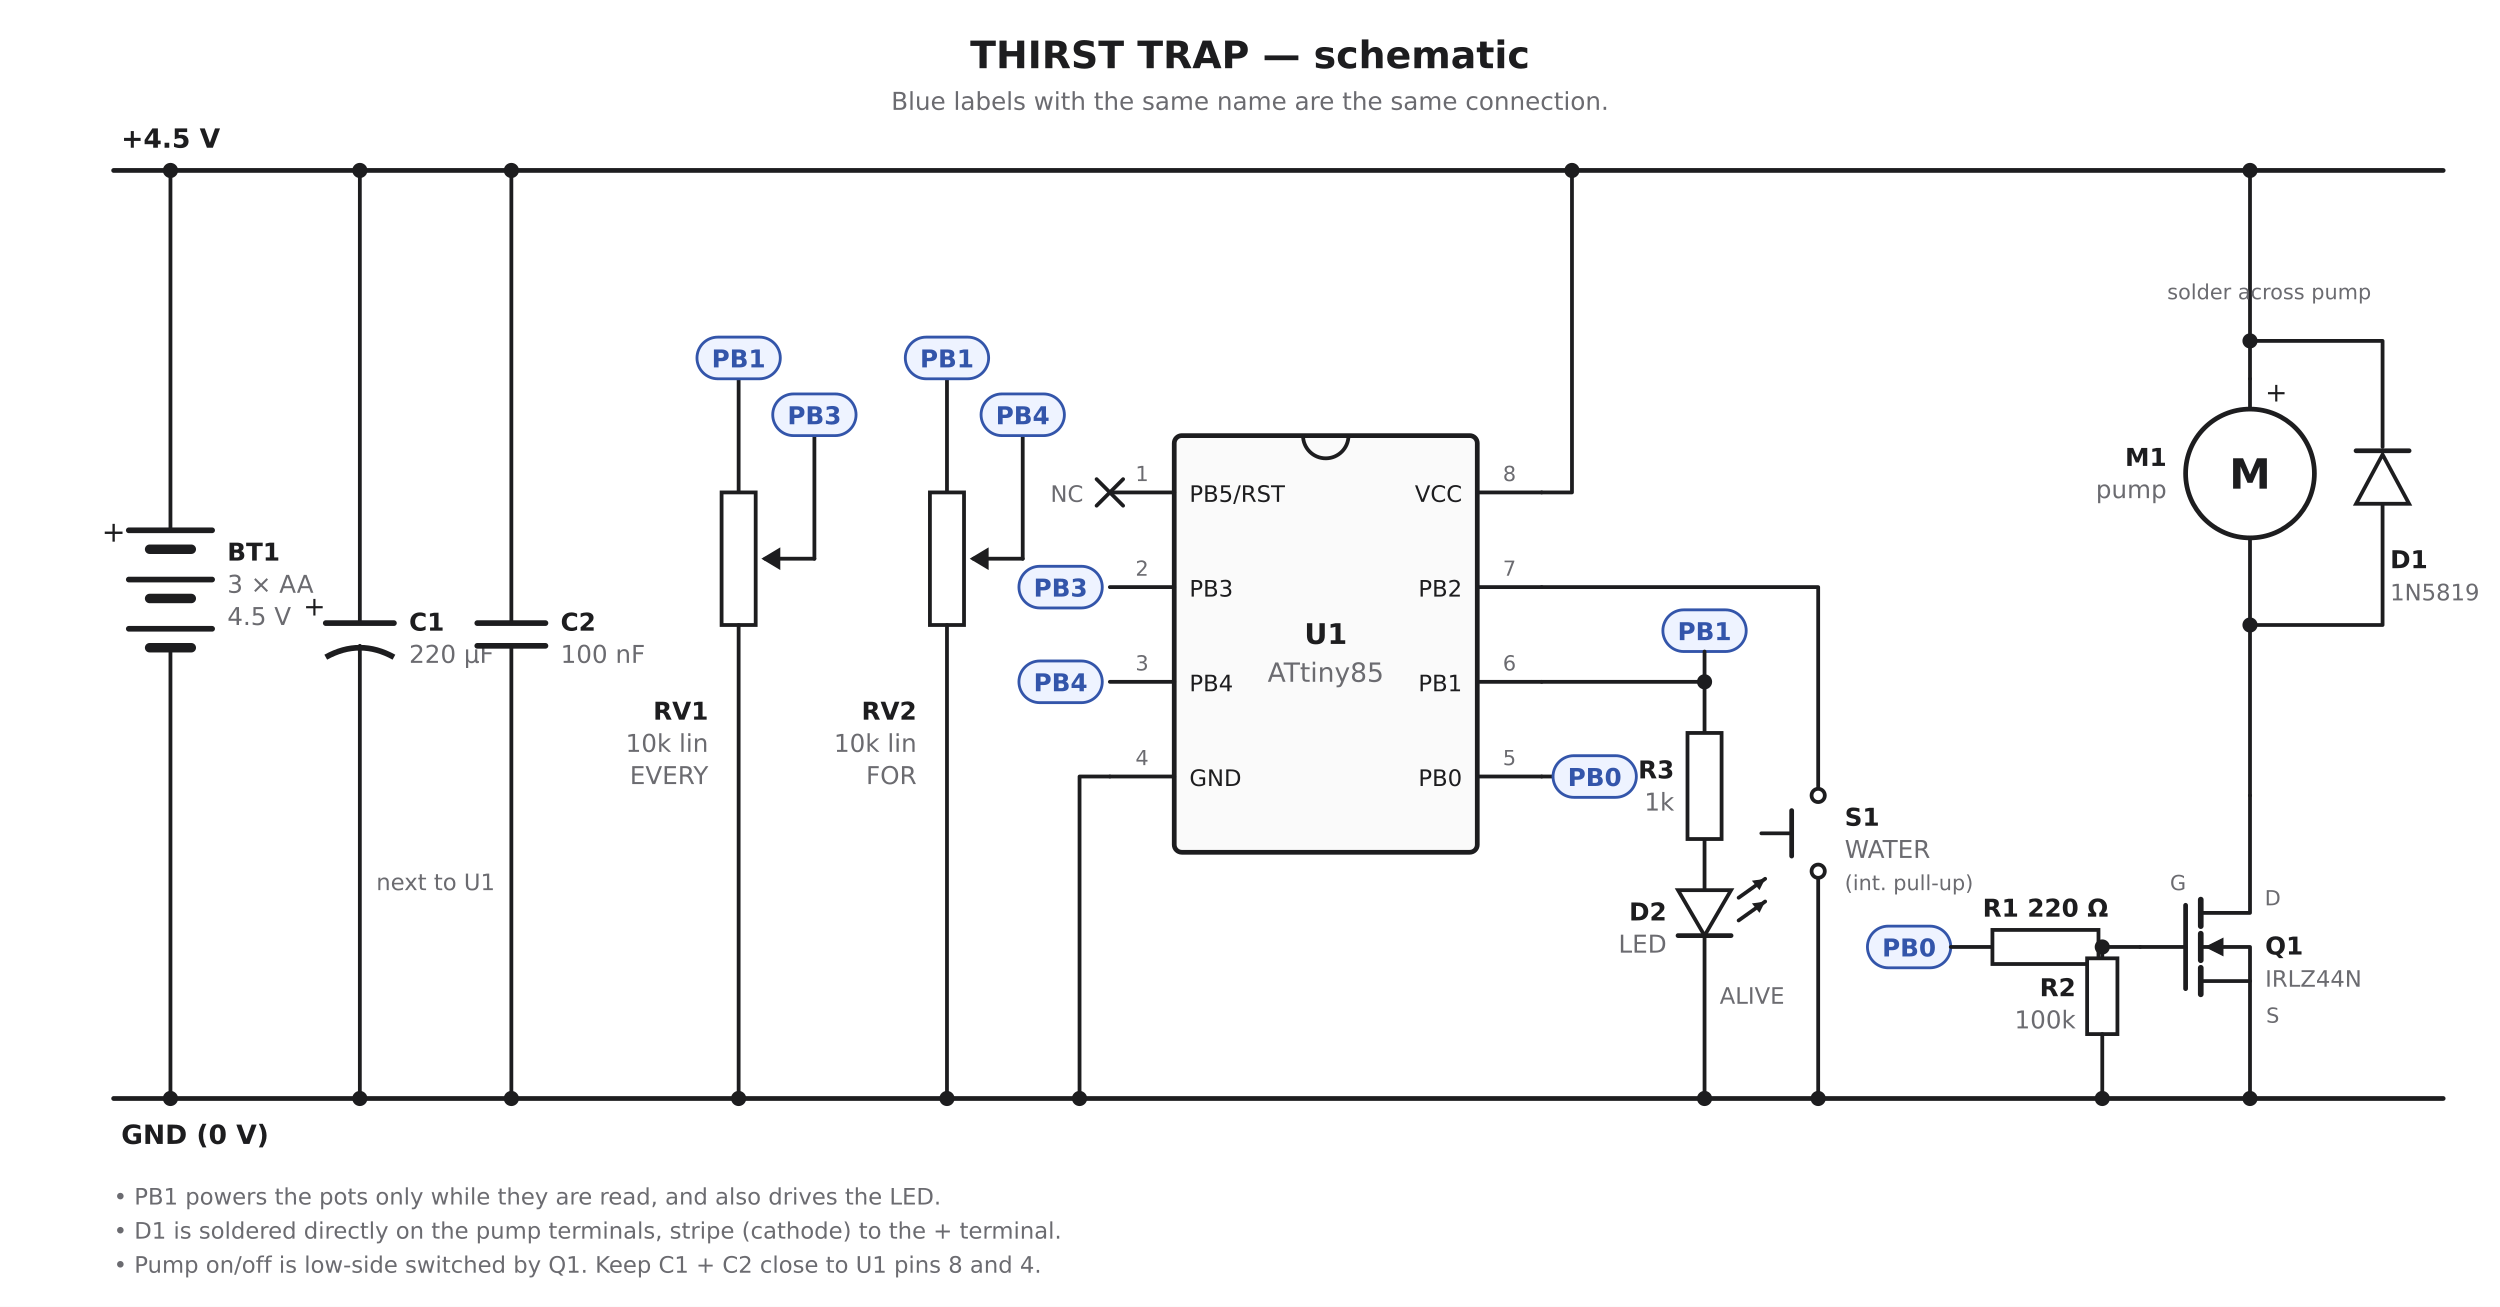
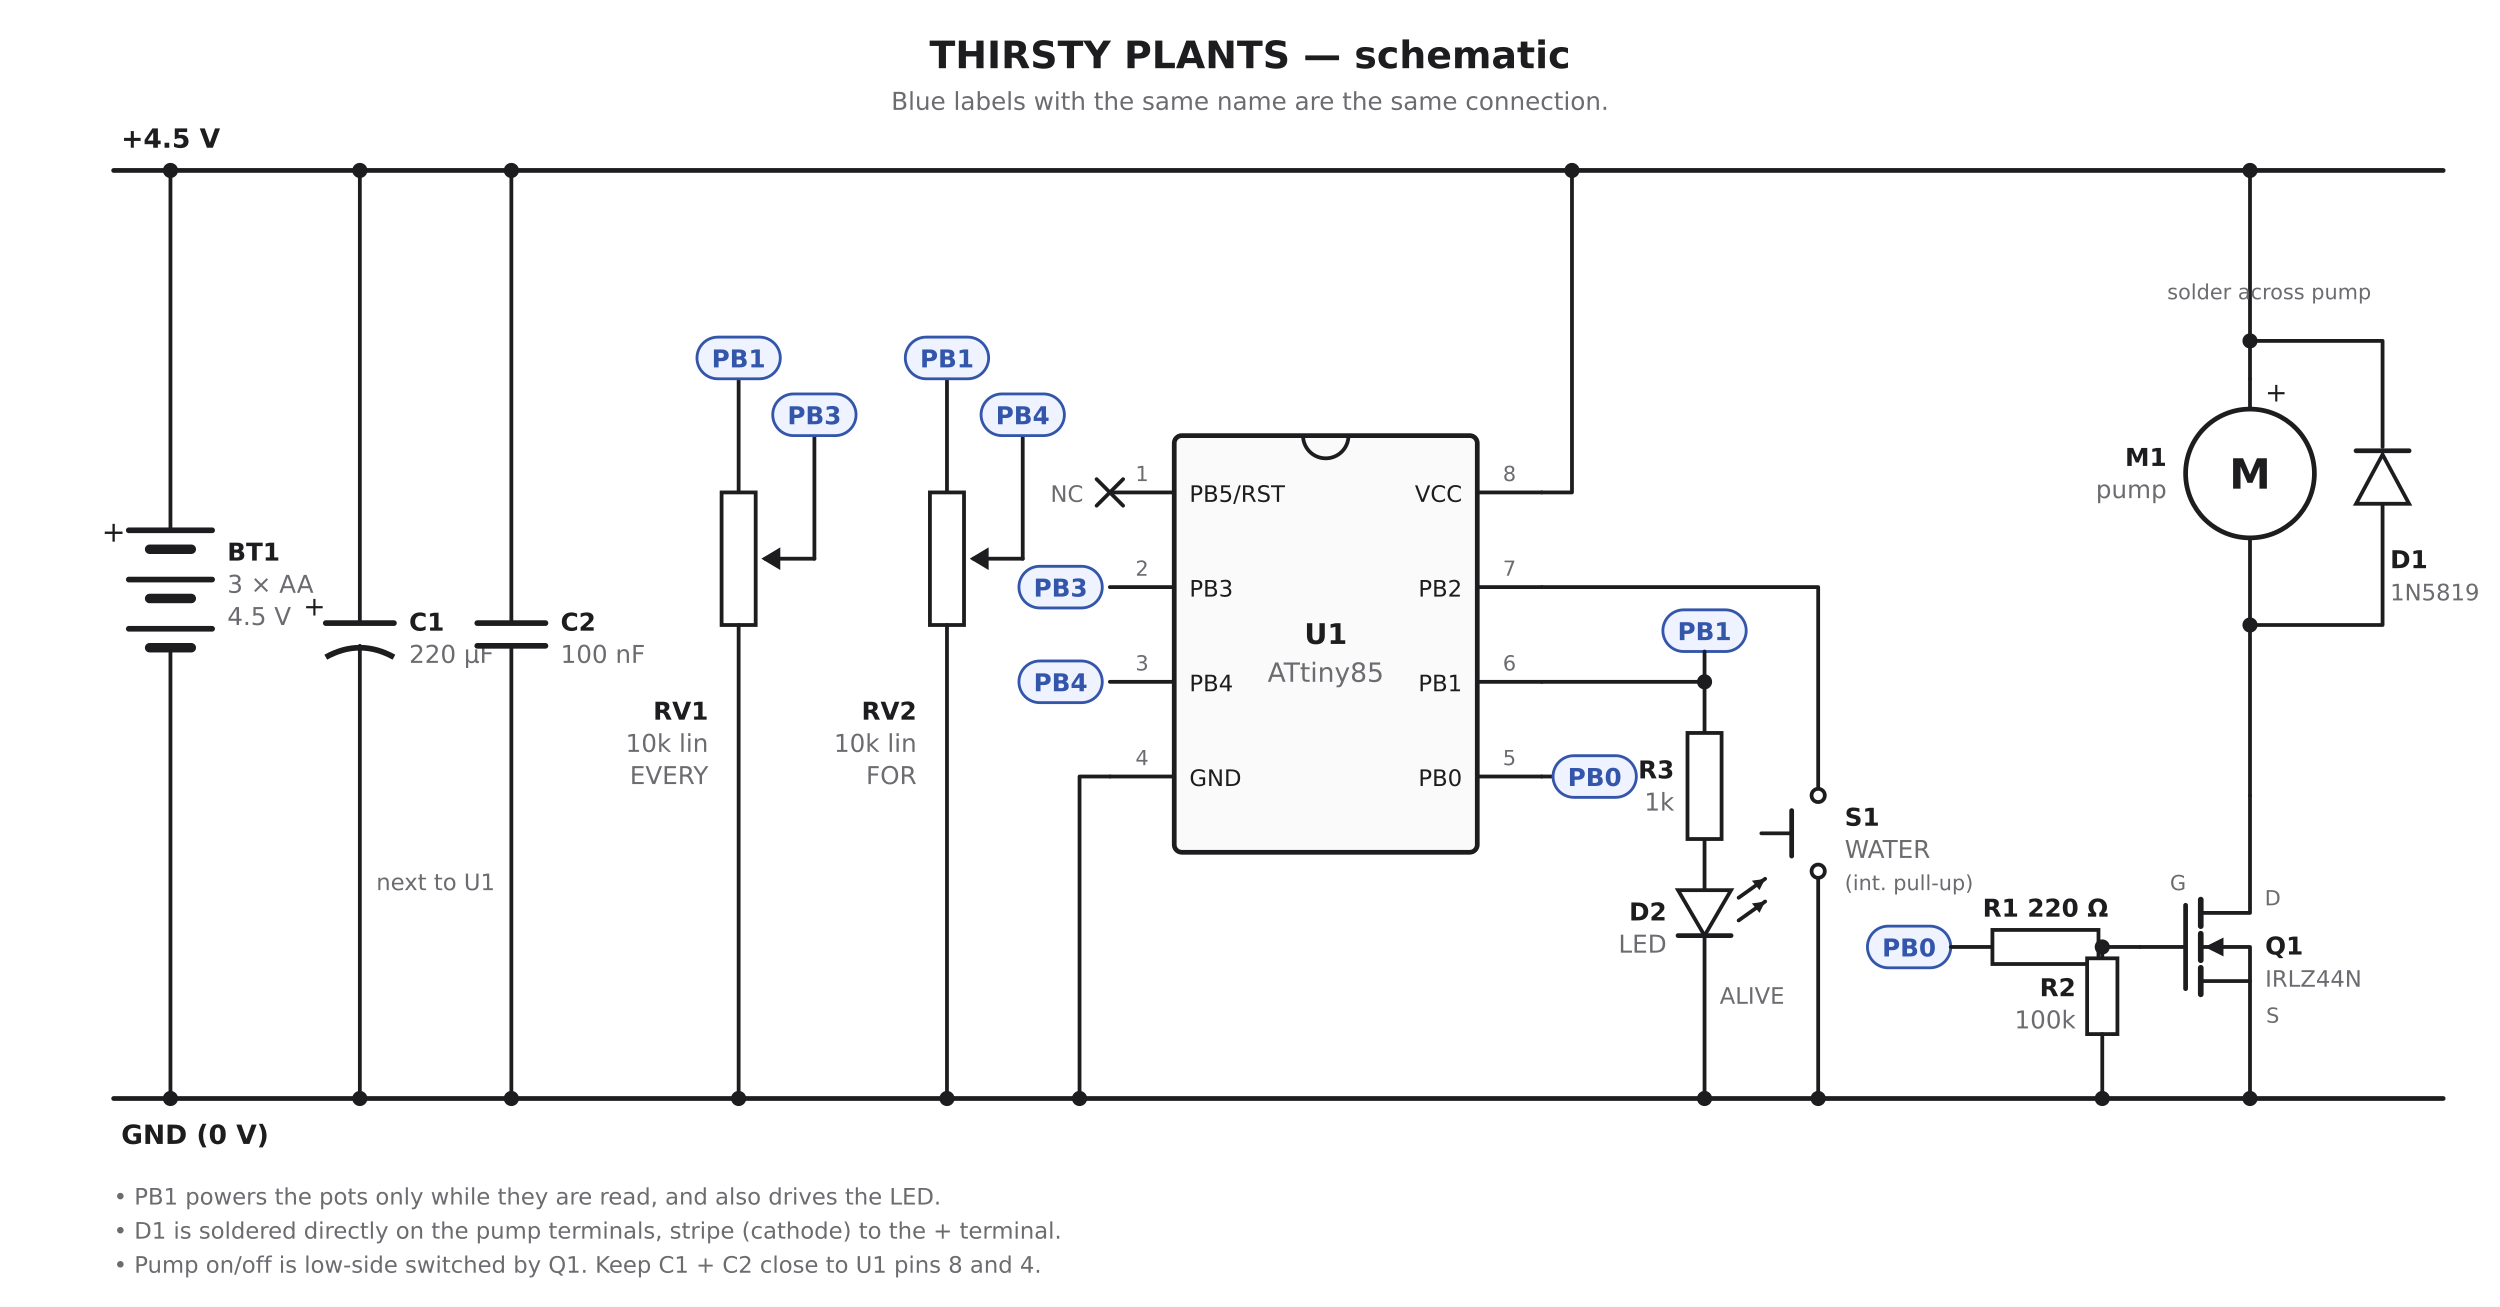
<svg xmlns="http://www.w3.org/2000/svg" viewBox="0 0 1320 690" width="1320" height="690">
  <rect width="100%" height="100%" fill="#ffffff" />
  <polyline points="60,90 1290,90" fill="none" stroke="#1d1d1f" stroke-width="2.5" stroke-linejoin="round" stroke-linecap="round" />
  <polyline points="60,580 1290,580" fill="none" stroke="#1d1d1f" stroke-width="2.5" stroke-linejoin="round" stroke-linecap="round" />
  <text x="64" y="78" font-family="DejaVu Sans, Helvetica, Arial, sans-serif" font-size="14" fill="#1d1d1f" text-anchor="start" font-weight="bold">+4.5 V</text>
  <text x="64" y="604" font-family="DejaVu Sans, Helvetica, Arial, sans-serif" font-size="14" fill="#1d1d1f" text-anchor="start" font-weight="bold">GND (0 V)</text>
  <polyline points="90,90 90,280" fill="none" stroke="#1d1d1f" stroke-width="2" stroke-linejoin="round" stroke-linecap="round" />
  <polyline points="68,280 112,280" fill="none" stroke="#1d1d1f" stroke-width="3" stroke-linejoin="round" stroke-linecap="round" />
  <polyline points="79,290 101,290" fill="none" stroke="#1d1d1f" stroke-width="5" stroke-linejoin="round" stroke-linecap="round" />
  <polyline points="68,306 112,306" fill="none" stroke="#1d1d1f" stroke-width="3" stroke-linejoin="round" stroke-linecap="round" />
  <polyline points="79,316 101,316" fill="none" stroke="#1d1d1f" stroke-width="5" stroke-linejoin="round" stroke-linecap="round" />
  <polyline points="68,332 112,332" fill="none" stroke="#1d1d1f" stroke-width="3" stroke-linejoin="round" stroke-linecap="round" />
  <polyline points="79,342 101,342" fill="none" stroke="#1d1d1f" stroke-width="5" stroke-linejoin="round" stroke-linecap="round" />
  <polyline points="90,342 90,580" fill="none" stroke="#1d1d1f" stroke-width="2" stroke-linejoin="round" stroke-linecap="round" />
  <circle cx="90" cy="90" r="4" fill="#1d1d1f" />
  <circle cx="90" cy="580" r="4" fill="#1d1d1f" />
  <text x="120" y="296" font-family="DejaVu Sans, Helvetica, Arial, sans-serif" font-size="13" fill="#1d1d1f" text-anchor="start" font-weight="bold">BT1</text>
  <text x="120" y="313" font-family="DejaVu Sans, Helvetica, Arial, sans-serif" font-size="13" fill="#6b6b70" text-anchor="start" font-weight="normal">3 × AA</text>
  <text x="120" y="330" font-family="DejaVu Sans, Helvetica, Arial, sans-serif" font-size="13" fill="#6b6b70" text-anchor="start" font-weight="normal">4.5 V</text>
  <text x="60" y="286" font-family="DejaVu Sans, Helvetica, Arial, sans-serif" font-size="15" fill="#1d1d1f" text-anchor="middle" font-weight="normal">+</text>
  <polyline points="190,90 190,329.0" fill="none" stroke="#1d1d1f" stroke-width="2" stroke-linejoin="round" stroke-linecap="round" />
  <polyline points="190,341.0 190,580" fill="none" stroke="#1d1d1f" stroke-width="2" stroke-linejoin="round" stroke-linecap="round" />
  <polyline points="172,329.0 208,329.0" fill="none" stroke="#1d1d1f" stroke-width="3" stroke-linejoin="round" stroke-linecap="round" />
  <path d="M172,347.0 Q190,337.0 208,347.0" fill="none" stroke="#1d1d1f" stroke-width="3" />
  <text x="166" y="325.0" font-family="DejaVu Sans, Helvetica, Arial, sans-serif" font-size="14" fill="#1d1d1f" text-anchor="middle" font-weight="normal">+</text>
  <text x="216" y="333.0" font-family="DejaVu Sans, Helvetica, Arial, sans-serif" font-size="13" fill="#1d1d1f" text-anchor="start" font-weight="bold">C1</text>
  <text x="216" y="350.0" font-family="DejaVu Sans, Helvetica, Arial, sans-serif" font-size="13" fill="#6b6b70" text-anchor="start" font-weight="normal">220 µF</text>
  <circle cx="190" cy="90" r="4" fill="#1d1d1f" />
  <circle cx="190" cy="580" r="4" fill="#1d1d1f" />
  <polyline points="270,90 270,329.0" fill="none" stroke="#1d1d1f" stroke-width="2" stroke-linejoin="round" stroke-linecap="round" />
  <polyline points="270,341.0 270,580" fill="none" stroke="#1d1d1f" stroke-width="2" stroke-linejoin="round" stroke-linecap="round" />
  <polyline points="252,329.0 288,329.0" fill="none" stroke="#1d1d1f" stroke-width="3" stroke-linejoin="round" stroke-linecap="round" />
  <polyline points="252,341.0 288,341.0" fill="none" stroke="#1d1d1f" stroke-width="3" stroke-linejoin="round" stroke-linecap="round" />
  <text x="296" y="333.0" font-family="DejaVu Sans, Helvetica, Arial, sans-serif" font-size="13" fill="#1d1d1f" text-anchor="start" font-weight="bold">C2</text>
  <text x="296" y="350.0" font-family="DejaVu Sans, Helvetica, Arial, sans-serif" font-size="13" fill="#6b6b70" text-anchor="start" font-weight="normal">100 nF</text>
  <circle cx="270" cy="90" r="4" fill="#1d1d1f" />
  <circle cx="270" cy="580" r="4" fill="#1d1d1f" />
  <text x="230" y="470" font-family="DejaVu Sans, Helvetica, Arial, sans-serif" font-size="12" fill="#6b6b70" text-anchor="middle" font-weight="normal">next to U1</text>
  <polyline points="390,200 390,260" fill="none" stroke="#1d1d1f" stroke-width="2" stroke-linejoin="round" stroke-linecap="round" />
  <rect x="381" y="260" width="18" height="70" fill="#ffffff" stroke="#1d1d1f" stroke-width="2" />
  <polyline points="390,330 390,580" fill="none" stroke="#1d1d1f" stroke-width="2" stroke-linejoin="round" stroke-linecap="round" />
  <circle cx="390" cy="580" r="4" fill="#1d1d1f" />
  <polyline points="430,295 404,295" fill="none" stroke="#1d1d1f" stroke-width="2" stroke-linejoin="round" stroke-linecap="round" />
  <path d="M402,295 l10,-6 l0,12 z" fill="#1d1d1f" />
  <polyline points="430,295 430,230" fill="none" stroke="#1d1d1f" stroke-width="2" stroke-linejoin="round" stroke-linecap="round" />
  <rect x="408" y="208" width="44" height="22" rx="11" fill="#eef3ff" stroke="#3355aa" stroke-width="1.5" />
  <text x="430" y="224" font-family="DejaVu Sans, Helvetica, Arial, sans-serif" font-size="13" fill="#3355aa" text-anchor="middle" font-weight="bold">PB3</text>
  <rect x="368" y="178" width="44" height="22" rx="11" fill="#eef3ff" stroke="#3355aa" stroke-width="1.5" />
  <text x="390" y="194" font-family="DejaVu Sans, Helvetica, Arial, sans-serif" font-size="13" fill="#3355aa" text-anchor="middle" font-weight="bold">PB1</text>
  <text x="374" y="380" font-family="DejaVu Sans, Helvetica, Arial, sans-serif" font-size="13" fill="#1d1d1f" text-anchor="end" font-weight="bold">RV1</text>
  <text x="374" y="397" font-family="DejaVu Sans, Helvetica, Arial, sans-serif" font-size="13" fill="#6b6b70" text-anchor="end" font-weight="normal">10k lin</text>
  <text x="374" y="414" font-family="DejaVu Sans, Helvetica, Arial, sans-serif" font-size="13" fill="#6b6b70" text-anchor="end" font-weight="normal">EVERY</text>
  <polyline points="500,200 500,260" fill="none" stroke="#1d1d1f" stroke-width="2" stroke-linejoin="round" stroke-linecap="round" />
  <rect x="491" y="260" width="18" height="70" fill="#ffffff" stroke="#1d1d1f" stroke-width="2" />
  <polyline points="500,330 500,580" fill="none" stroke="#1d1d1f" stroke-width="2" stroke-linejoin="round" stroke-linecap="round" />
  <circle cx="500" cy="580" r="4" fill="#1d1d1f" />
  <polyline points="540,295 514,295" fill="none" stroke="#1d1d1f" stroke-width="2" stroke-linejoin="round" stroke-linecap="round" />
  <path d="M512,295 l10,-6 l0,12 z" fill="#1d1d1f" />
  <polyline points="540,295 540,230" fill="none" stroke="#1d1d1f" stroke-width="2" stroke-linejoin="round" stroke-linecap="round" />
  <rect x="518" y="208" width="44" height="22" rx="11" fill="#eef3ff" stroke="#3355aa" stroke-width="1.5" />
  <text x="540" y="224" font-family="DejaVu Sans, Helvetica, Arial, sans-serif" font-size="13" fill="#3355aa" text-anchor="middle" font-weight="bold">PB4</text>
  <rect x="478" y="178" width="44" height="22" rx="11" fill="#eef3ff" stroke="#3355aa" stroke-width="1.5" />
  <text x="500" y="194" font-family="DejaVu Sans, Helvetica, Arial, sans-serif" font-size="13" fill="#3355aa" text-anchor="middle" font-weight="bold">PB1</text>
  <text x="484" y="380" font-family="DejaVu Sans, Helvetica, Arial, sans-serif" font-size="13" fill="#1d1d1f" text-anchor="end" font-weight="bold">RV2</text>
  <text x="484" y="397" font-family="DejaVu Sans, Helvetica, Arial, sans-serif" font-size="13" fill="#6b6b70" text-anchor="end" font-weight="normal">10k lin</text>
  <text x="484" y="414" font-family="DejaVu Sans, Helvetica, Arial, sans-serif" font-size="13" fill="#6b6b70" text-anchor="end" font-weight="normal">FOR</text>
  <rect x="620" y="230" width="160" height="220" fill="#fafafa" stroke="#1d1d1f" stroke-width="2.5" rx="4" />
  <path d="M688.0,230 a12,12 0 0,0 24,0" fill="none" stroke="#1d1d1f" stroke-width="2" />
  <text x="700.0" y="340" font-family="DejaVu Sans, Helvetica, Arial, sans-serif" font-size="15" fill="#1d1d1f" text-anchor="middle" font-weight="bold">U1</text>
  <text x="700.0" y="360" font-family="DejaVu Sans, Helvetica, Arial, sans-serif" font-size="14" fill="#6b6b70" text-anchor="middle" font-weight="normal">ATtiny85</text>
  <polyline points="586,260 620,260" fill="none" stroke="#1d1d1f" stroke-width="2" stroke-linejoin="round" stroke-linecap="round" />
  <text x="628" y="265" font-family="DejaVu Sans, Helvetica, Arial, sans-serif" font-size="12" fill="#1d1d1f" text-anchor="start" font-weight="normal">PB5/RST</text>
  <text x="603" y="254" font-family="DejaVu Sans, Helvetica, Arial, sans-serif" font-size="11" fill="#6b6b70" text-anchor="middle" font-weight="normal">1</text>
  <polyline points="586,310 620,310" fill="none" stroke="#1d1d1f" stroke-width="2" stroke-linejoin="round" stroke-linecap="round" />
  <text x="628" y="315" font-family="DejaVu Sans, Helvetica, Arial, sans-serif" font-size="12" fill="#1d1d1f" text-anchor="start" font-weight="normal">PB3</text>
  <text x="603" y="304" font-family="DejaVu Sans, Helvetica, Arial, sans-serif" font-size="11" fill="#6b6b70" text-anchor="middle" font-weight="normal">2</text>
  <polyline points="586,360 620,360" fill="none" stroke="#1d1d1f" stroke-width="2" stroke-linejoin="round" stroke-linecap="round" />
  <text x="628" y="365" font-family="DejaVu Sans, Helvetica, Arial, sans-serif" font-size="12" fill="#1d1d1f" text-anchor="start" font-weight="normal">PB4</text>
  <text x="603" y="354" font-family="DejaVu Sans, Helvetica, Arial, sans-serif" font-size="11" fill="#6b6b70" text-anchor="middle" font-weight="normal">3</text>
  <polyline points="586,410 620,410" fill="none" stroke="#1d1d1f" stroke-width="2" stroke-linejoin="round" stroke-linecap="round" />
  <text x="628" y="415" font-family="DejaVu Sans, Helvetica, Arial, sans-serif" font-size="12" fill="#1d1d1f" text-anchor="start" font-weight="normal">GND</text>
  <text x="603" y="404" font-family="DejaVu Sans, Helvetica, Arial, sans-serif" font-size="11" fill="#6b6b70" text-anchor="middle" font-weight="normal">4</text>
  <polyline points="780,260 814,260" fill="none" stroke="#1d1d1f" stroke-width="2" stroke-linejoin="round" stroke-linecap="round" />
  <text x="772" y="265" font-family="DejaVu Sans, Helvetica, Arial, sans-serif" font-size="12" fill="#1d1d1f" text-anchor="end" font-weight="normal">VCC</text>
  <text x="797" y="254" font-family="DejaVu Sans, Helvetica, Arial, sans-serif" font-size="11" fill="#6b6b70" text-anchor="middle" font-weight="normal">8</text>
  <polyline points="780,310 814,310" fill="none" stroke="#1d1d1f" stroke-width="2" stroke-linejoin="round" stroke-linecap="round" />
  <text x="772" y="315" font-family="DejaVu Sans, Helvetica, Arial, sans-serif" font-size="12" fill="#1d1d1f" text-anchor="end" font-weight="normal">PB2</text>
  <text x="797" y="304" font-family="DejaVu Sans, Helvetica, Arial, sans-serif" font-size="11" fill="#6b6b70" text-anchor="middle" font-weight="normal">7</text>
  <polyline points="780,360 814,360" fill="none" stroke="#1d1d1f" stroke-width="2" stroke-linejoin="round" stroke-linecap="round" />
  <text x="772" y="365" font-family="DejaVu Sans, Helvetica, Arial, sans-serif" font-size="12" fill="#1d1d1f" text-anchor="end" font-weight="normal">PB1</text>
  <text x="797" y="354" font-family="DejaVu Sans, Helvetica, Arial, sans-serif" font-size="11" fill="#6b6b70" text-anchor="middle" font-weight="normal">6</text>
  <polyline points="780,410 814,410" fill="none" stroke="#1d1d1f" stroke-width="2" stroke-linejoin="round" stroke-linecap="round" />
  <text x="772" y="415" font-family="DejaVu Sans, Helvetica, Arial, sans-serif" font-size="12" fill="#1d1d1f" text-anchor="end" font-weight="normal">PB0</text>
  <text x="797" y="404" font-family="DejaVu Sans, Helvetica, Arial, sans-serif" font-size="11" fill="#6b6b70" text-anchor="middle" font-weight="normal">5</text>
  <polyline points="579,253 593,267" fill="none" stroke="#1d1d1f" stroke-width="2" stroke-linejoin="round" stroke-linecap="round" />
  <polyline points="579,267 593,253" fill="none" stroke="#1d1d1f" stroke-width="2" stroke-linejoin="round" stroke-linecap="round" />
  <text x="572" y="265" font-family="DejaVu Sans, Helvetica, Arial, sans-serif" font-size="12" fill="#6b6b70" text-anchor="end" font-weight="normal">NC</text>
  <rect x="538" y="299" width="44" height="22" rx="11" fill="#eef3ff" stroke="#3355aa" stroke-width="1.5" />
  <text x="560" y="315" font-family="DejaVu Sans, Helvetica, Arial, sans-serif" font-size="13" fill="#3355aa" text-anchor="middle" font-weight="bold">PB3</text>
  <rect x="538" y="349" width="44" height="22" rx="11" fill="#eef3ff" stroke="#3355aa" stroke-width="1.5" />
  <text x="560" y="365" font-family="DejaVu Sans, Helvetica, Arial, sans-serif" font-size="13" fill="#3355aa" text-anchor="middle" font-weight="bold">PB4</text>
  <polyline points="586,410 570,410 570,580" fill="none" stroke="#1d1d1f" stroke-width="2" stroke-linejoin="round" stroke-linecap="round" />
  <circle cx="570" cy="580" r="4" fill="#1d1d1f" />
  <polyline points="814,260 830,260 830,90" fill="none" stroke="#1d1d1f" stroke-width="2" stroke-linejoin="round" stroke-linecap="round" />
  <circle cx="830" cy="90" r="4" fill="#1d1d1f" />
  <polyline points="814,360 900,360" fill="none" stroke="#1d1d1f" stroke-width="2" stroke-linejoin="round" stroke-linecap="round" />
  <circle cx="900" cy="360" r="4" fill="#1d1d1f" />
  <rect x="878" y="322" width="44" height="22" rx="11" fill="#eef3ff" stroke="#3355aa" stroke-width="1.5" />
  <text x="900" y="338" font-family="DejaVu Sans, Helvetica, Arial, sans-serif" font-size="13" fill="#3355aa" text-anchor="middle" font-weight="bold">PB1</text>
  <polyline points="900,344 900,360" fill="none" stroke="#1d1d1f" stroke-width="2" stroke-linejoin="round" stroke-linecap="round" />
  <polyline points="900,360 900,387.0" fill="none" stroke="#1d1d1f" stroke-width="2" stroke-linejoin="round" stroke-linecap="round" />
  <polyline points="900,443.0 900,470" fill="none" stroke="#1d1d1f" stroke-width="2" stroke-linejoin="round" stroke-linecap="round" />
  <rect x="891" y="387.0" width="18" height="56" fill="#ffffff" stroke="#1d1d1f" stroke-width="2" />
  <text x="884" y="411.0" font-family="DejaVu Sans, Helvetica, Arial, sans-serif" font-size="13" fill="#1d1d1f" text-anchor="end" font-weight="bold">R3</text>
  <text x="884" y="428.0" font-family="DejaVu Sans, Helvetica, Arial, sans-serif" font-size="13" fill="#6b6b70" text-anchor="end" font-weight="normal">1k</text>
  <path d="M886,470 L914,470 L900,494 Z" fill="#ffffff" stroke="#1d1d1f" stroke-width="2" />
  <polyline points="886,494 914,494" fill="none" stroke="#1d1d1f" stroke-width="2.5" stroke-linejoin="round" stroke-linecap="round" />
  <polyline points="918,474 932,464" fill="none" stroke="#1d1d1f" stroke-width="2" stroke-linejoin="round" stroke-linecap="round" />
  <path d="M932,464 l-7,1 l4,5 z" fill="#1d1d1f" />
  <polyline points="918,486 932,476" fill="none" stroke="#1d1d1f" stroke-width="2" stroke-linejoin="round" stroke-linecap="round" />
  <path d="M932,476 l-7,1 l4,5 z" fill="#1d1d1f" />
  <polyline points="900,494 900,580" fill="none" stroke="#1d1d1f" stroke-width="2" stroke-linejoin="round" stroke-linecap="round" />
  <circle cx="900" cy="580" r="4" fill="#1d1d1f" />
  <text x="880" y="486" font-family="DejaVu Sans, Helvetica, Arial, sans-serif" font-size="13" fill="#1d1d1f" text-anchor="end" font-weight="bold">D2</text>
  <text x="880" y="503" font-family="DejaVu Sans, Helvetica, Arial, sans-serif" font-size="13" fill="#6b6b70" text-anchor="end" font-weight="normal">LED</text>
  <text x="908" y="530" font-family="DejaVu Sans, Helvetica, Arial, sans-serif" font-size="12" fill="#6b6b70" text-anchor="start" font-weight="normal">ALIVE</text>
  <polyline points="814,310 960,310 960,420" fill="none" stroke="#1d1d1f" stroke-width="2" stroke-linejoin="round" stroke-linecap="round" />
  <polyline points="960,460 960,580" fill="none" stroke="#1d1d1f" stroke-width="2" stroke-linejoin="round" stroke-linecap="round" />
  <circle cx="960" cy="580" r="4" fill="#1d1d1f" />
  <circle cx="960" cy="420" r="3.5" fill="#ffffff" stroke="#1d1d1f" stroke-width="2" />
  <circle cx="960" cy="460" r="3.5" fill="#ffffff" stroke="#1d1d1f" stroke-width="2" />
  <polyline points="946,428 946,452" fill="none" stroke="#1d1d1f" stroke-width="2.5" stroke-linejoin="round" stroke-linecap="round" />
  <polyline points="946,440 930,440" fill="none" stroke="#1d1d1f" stroke-width="2" stroke-linejoin="round" stroke-linecap="round" />
  <text x="974" y="436" font-family="DejaVu Sans, Helvetica, Arial, sans-serif" font-size="13" fill="#1d1d1f" text-anchor="start" font-weight="bold">S1</text>
  <text x="974" y="453" font-family="DejaVu Sans, Helvetica, Arial, sans-serif" font-size="13" fill="#6b6b70" text-anchor="start" font-weight="normal">WATER</text>
  <text x="974" y="470" font-family="DejaVu Sans, Helvetica, Arial, sans-serif" font-size="11" fill="#6b6b70" text-anchor="start" font-weight="normal">(int. pull-up)</text>
  <polyline points="814,410 820,410" fill="none" stroke="#1d1d1f" stroke-width="2" stroke-linejoin="round" stroke-linecap="round" />
  <rect x="820" y="399" width="44" height="22" rx="11" fill="#eef3ff" stroke="#3355aa" stroke-width="1.5" />
  <text x="842" y="415" font-family="DejaVu Sans, Helvetica, Arial, sans-serif" font-size="13" fill="#3355aa" text-anchor="middle" font-weight="bold">PB0</text>
  <rect x="1120" y="520" width="0" height="0" />
  <rect x="986" y="489" width="44" height="22" rx="11" fill="#eef3ff" stroke="#3355aa" stroke-width="1.5" />
  <text x="1008" y="505" font-family="DejaVu Sans, Helvetica, Arial, sans-serif" font-size="13" fill="#3355aa" text-anchor="middle" font-weight="bold">PB0</text>
  <polyline points="1030,500 1052.0,500" fill="none" stroke="#1d1d1f" stroke-width="2" stroke-linejoin="round" stroke-linecap="round" />
  <polyline points="1108.0,500 1130,500" fill="none" stroke="#1d1d1f" stroke-width="2" stroke-linejoin="round" stroke-linecap="round" />
  <rect x="1052.0" y="491" width="56" height="18" fill="#ffffff" stroke="#1d1d1f" stroke-width="2" />
  <text x="1080.0" y="484" font-family="DejaVu Sans, Helvetica, Arial, sans-serif" font-size="13" fill="#1d1d1f" text-anchor="middle" font-weight="bold">R1  220 Ω</text>
  <circle cx="1110" cy="500" r="4" fill="#1d1d1f" />
  <polyline points="1130,500 1154,500" fill="none" stroke="#1d1d1f" stroke-width="2" stroke-linejoin="round" stroke-linecap="round" />
  <polyline points="1154,478 1154,522" fill="none" stroke="#1d1d1f" stroke-width="2.5" stroke-linejoin="round" stroke-linecap="round" />
  <polyline points="1162,475 1162,489" fill="none" stroke="#1d1d1f" stroke-width="3" stroke-linejoin="round" stroke-linecap="round" />
  <polyline points="1162,493 1162,507" fill="none" stroke="#1d1d1f" stroke-width="3" stroke-linejoin="round" stroke-linecap="round" />
  <polyline points="1162,511 1162,525" fill="none" stroke="#1d1d1f" stroke-width="3" stroke-linejoin="round" stroke-linecap="round" />
  <polyline points="1162,482 1188,482 1188,420" fill="none" stroke="#1d1d1f" stroke-width="2" stroke-linejoin="round" stroke-linecap="round" />
  <polyline points="1162,518 1188,518 1188,580" fill="none" stroke="#1d1d1f" stroke-width="2" stroke-linejoin="round" stroke-linecap="round" />
  <polyline points="1162,500 1188,500 1188,518" fill="none" stroke="#1d1d1f" stroke-width="2" stroke-linejoin="round" stroke-linecap="round" />
  <path d="M1164,500 l10,-5 l0,10 z" fill="#1d1d1f" />
  <circle cx="1188" cy="580" r="4" fill="#1d1d1f" />
  <text x="1196" y="504" font-family="DejaVu Sans, Helvetica, Arial, sans-serif" font-size="13" fill="#1d1d1f" text-anchor="start" font-weight="bold">Q1</text>
  <text x="1196" y="521" font-family="DejaVu Sans, Helvetica, Arial, sans-serif" font-size="12" fill="#6b6b70" text-anchor="start" font-weight="normal">IRLZ44N</text>
  <text x="1150" y="470" font-family="DejaVu Sans, Helvetica, Arial, sans-serif" font-size="11" fill="#6b6b70" text-anchor="middle" font-weight="normal">G</text>
  <text x="1200" y="478" font-family="DejaVu Sans, Helvetica, Arial, sans-serif" font-size="11" fill="#6b6b70" text-anchor="middle" font-weight="normal">D</text>
  <text x="1200" y="540" font-family="DejaVu Sans, Helvetica, Arial, sans-serif" font-size="11" fill="#6b6b70" text-anchor="middle" font-weight="normal">S</text>
  <polyline points="1110,500 1110,506" fill="none" stroke="#1d1d1f" stroke-width="2" stroke-linejoin="round" stroke-linecap="round" />
  <rect x="1102" y="506" width="16" height="40" fill="#ffffff" stroke="#1d1d1f" stroke-width="2" />
  <polyline points="1110,546 1110,580" fill="none" stroke="#1d1d1f" stroke-width="2" stroke-linejoin="round" stroke-linecap="round" />
  <circle cx="1110" cy="580" r="4" fill="#1d1d1f" />
  <text x="1096" y="526" font-family="DejaVu Sans, Helvetica, Arial, sans-serif" font-size="13" fill="#1d1d1f" text-anchor="end" font-weight="bold">R2</text>
  <text x="1096" y="543" font-family="DejaVu Sans, Helvetica, Arial, sans-serif" font-size="13" fill="#6b6b70" text-anchor="end" font-weight="normal">100k</text>
  <polyline points="1188,90 1188,200" fill="none" stroke="#1d1d1f" stroke-width="2" stroke-linejoin="round" stroke-linecap="round" />
  <circle cx="1188" cy="90" r="4" fill="#1d1d1f" />
  <circle cx="1188" cy="250" r="34" fill="#ffffff" stroke="#1d1d1f" stroke-width="2.5" />
  <text x="1188" y="258" font-family="DejaVu Sans, Helvetica, Arial, sans-serif" font-size="22" fill="#1d1d1f" text-anchor="middle" font-weight="bold">M</text>
  <polyline points="1188,216 1188,200" fill="none" stroke="#1d1d1f" stroke-width="2" stroke-linejoin="round" stroke-linecap="round" />
  <polyline points="1188,284 1188,420" fill="none" stroke="#1d1d1f" stroke-width="2" stroke-linejoin="round" stroke-linecap="round" />
  <text x="1144" y="246" font-family="DejaVu Sans, Helvetica, Arial, sans-serif" font-size="13" fill="#1d1d1f" text-anchor="end" font-weight="bold">M1</text>
  <text x="1144" y="263" font-family="DejaVu Sans, Helvetica, Arial, sans-serif" font-size="13" fill="#6b6b70" text-anchor="end" font-weight="normal">pump</text>
  <text x="1196" y="212" font-family="DejaVu Sans, Helvetica, Arial, sans-serif" font-size="14" fill="#1d1d1f" text-anchor="start" font-weight="normal">+</text>
  <polyline points="1188,180 1258,180 1258,236" fill="none" stroke="#1d1d1f" stroke-width="2" stroke-linejoin="round" stroke-linecap="round" />
  <circle cx="1188" cy="180" r="4" fill="#1d1d1f" />
  <polyline points="1188,330 1258,330 1258,266" fill="none" stroke="#1d1d1f" stroke-width="2" stroke-linejoin="round" stroke-linecap="round" />
  <circle cx="1188" cy="330" r="4" fill="#1d1d1f" />
  <path d="M1244,266 L1272,266 L1258,240 Z" fill="#ffffff" stroke="#1d1d1f" stroke-width="2" />
  <polyline points="1244,238 1272,238" fill="none" stroke="#1d1d1f" stroke-width="2.5" stroke-linejoin="round" stroke-linecap="round" />
  <text x="1262" y="300" font-family="DejaVu Sans, Helvetica, Arial, sans-serif" font-size="13" fill="#1d1d1f" text-anchor="start" font-weight="bold">D1</text>
  <text x="1262" y="317" font-family="DejaVu Sans, Helvetica, Arial, sans-serif" font-size="12" fill="#6b6b70" text-anchor="start" font-weight="normal">1N5819</text>
  <text x="1252" y="158" font-family="DejaVu Sans, Helvetica, Arial, sans-serif" font-size="11" fill="#6b6b70" text-anchor="end" font-weight="normal">solder across pump</text>
-   <text x="660.0" y="36" font-family="DejaVu Sans, Helvetica, Arial, sans-serif" font-size="20" fill="#1d1d1f" text-anchor="middle" font-weight="bold">THIRST TRAP — schematic</text>
+   <text x="660.0" y="36" font-family="DejaVu Sans, Helvetica, Arial, sans-serif" font-size="20" fill="#1d1d1f" text-anchor="middle" font-weight="bold">THIRSTY PLANTS — schematic</text>
  <text x="660.0" y="58" font-family="DejaVu Sans, Helvetica, Arial, sans-serif" font-size="13" fill="#6b6b70" text-anchor="middle" font-weight="normal">Blue labels with the same name are the same connection.</text>
  <text x="60" y="636" font-family="DejaVu Sans, Helvetica, Arial, sans-serif" font-size="12" fill="#6b6b70" text-anchor="start" font-weight="normal">• PB1 powers the pots only while they are read, and also drives the LED.</text>
  <text x="60" y="654" font-family="DejaVu Sans, Helvetica, Arial, sans-serif" font-size="12" fill="#6b6b70" text-anchor="start" font-weight="normal">• D1 is soldered directly on the pump terminals, stripe (cathode) to the + terminal.</text>
  <text x="60" y="672" font-family="DejaVu Sans, Helvetica, Arial, sans-serif" font-size="12" fill="#6b6b70" text-anchor="start" font-weight="normal">• Pump on/off is low-side switched by Q1. Keep C1 + C2 close to U1 pins 8 and 4.</text>
</svg>
